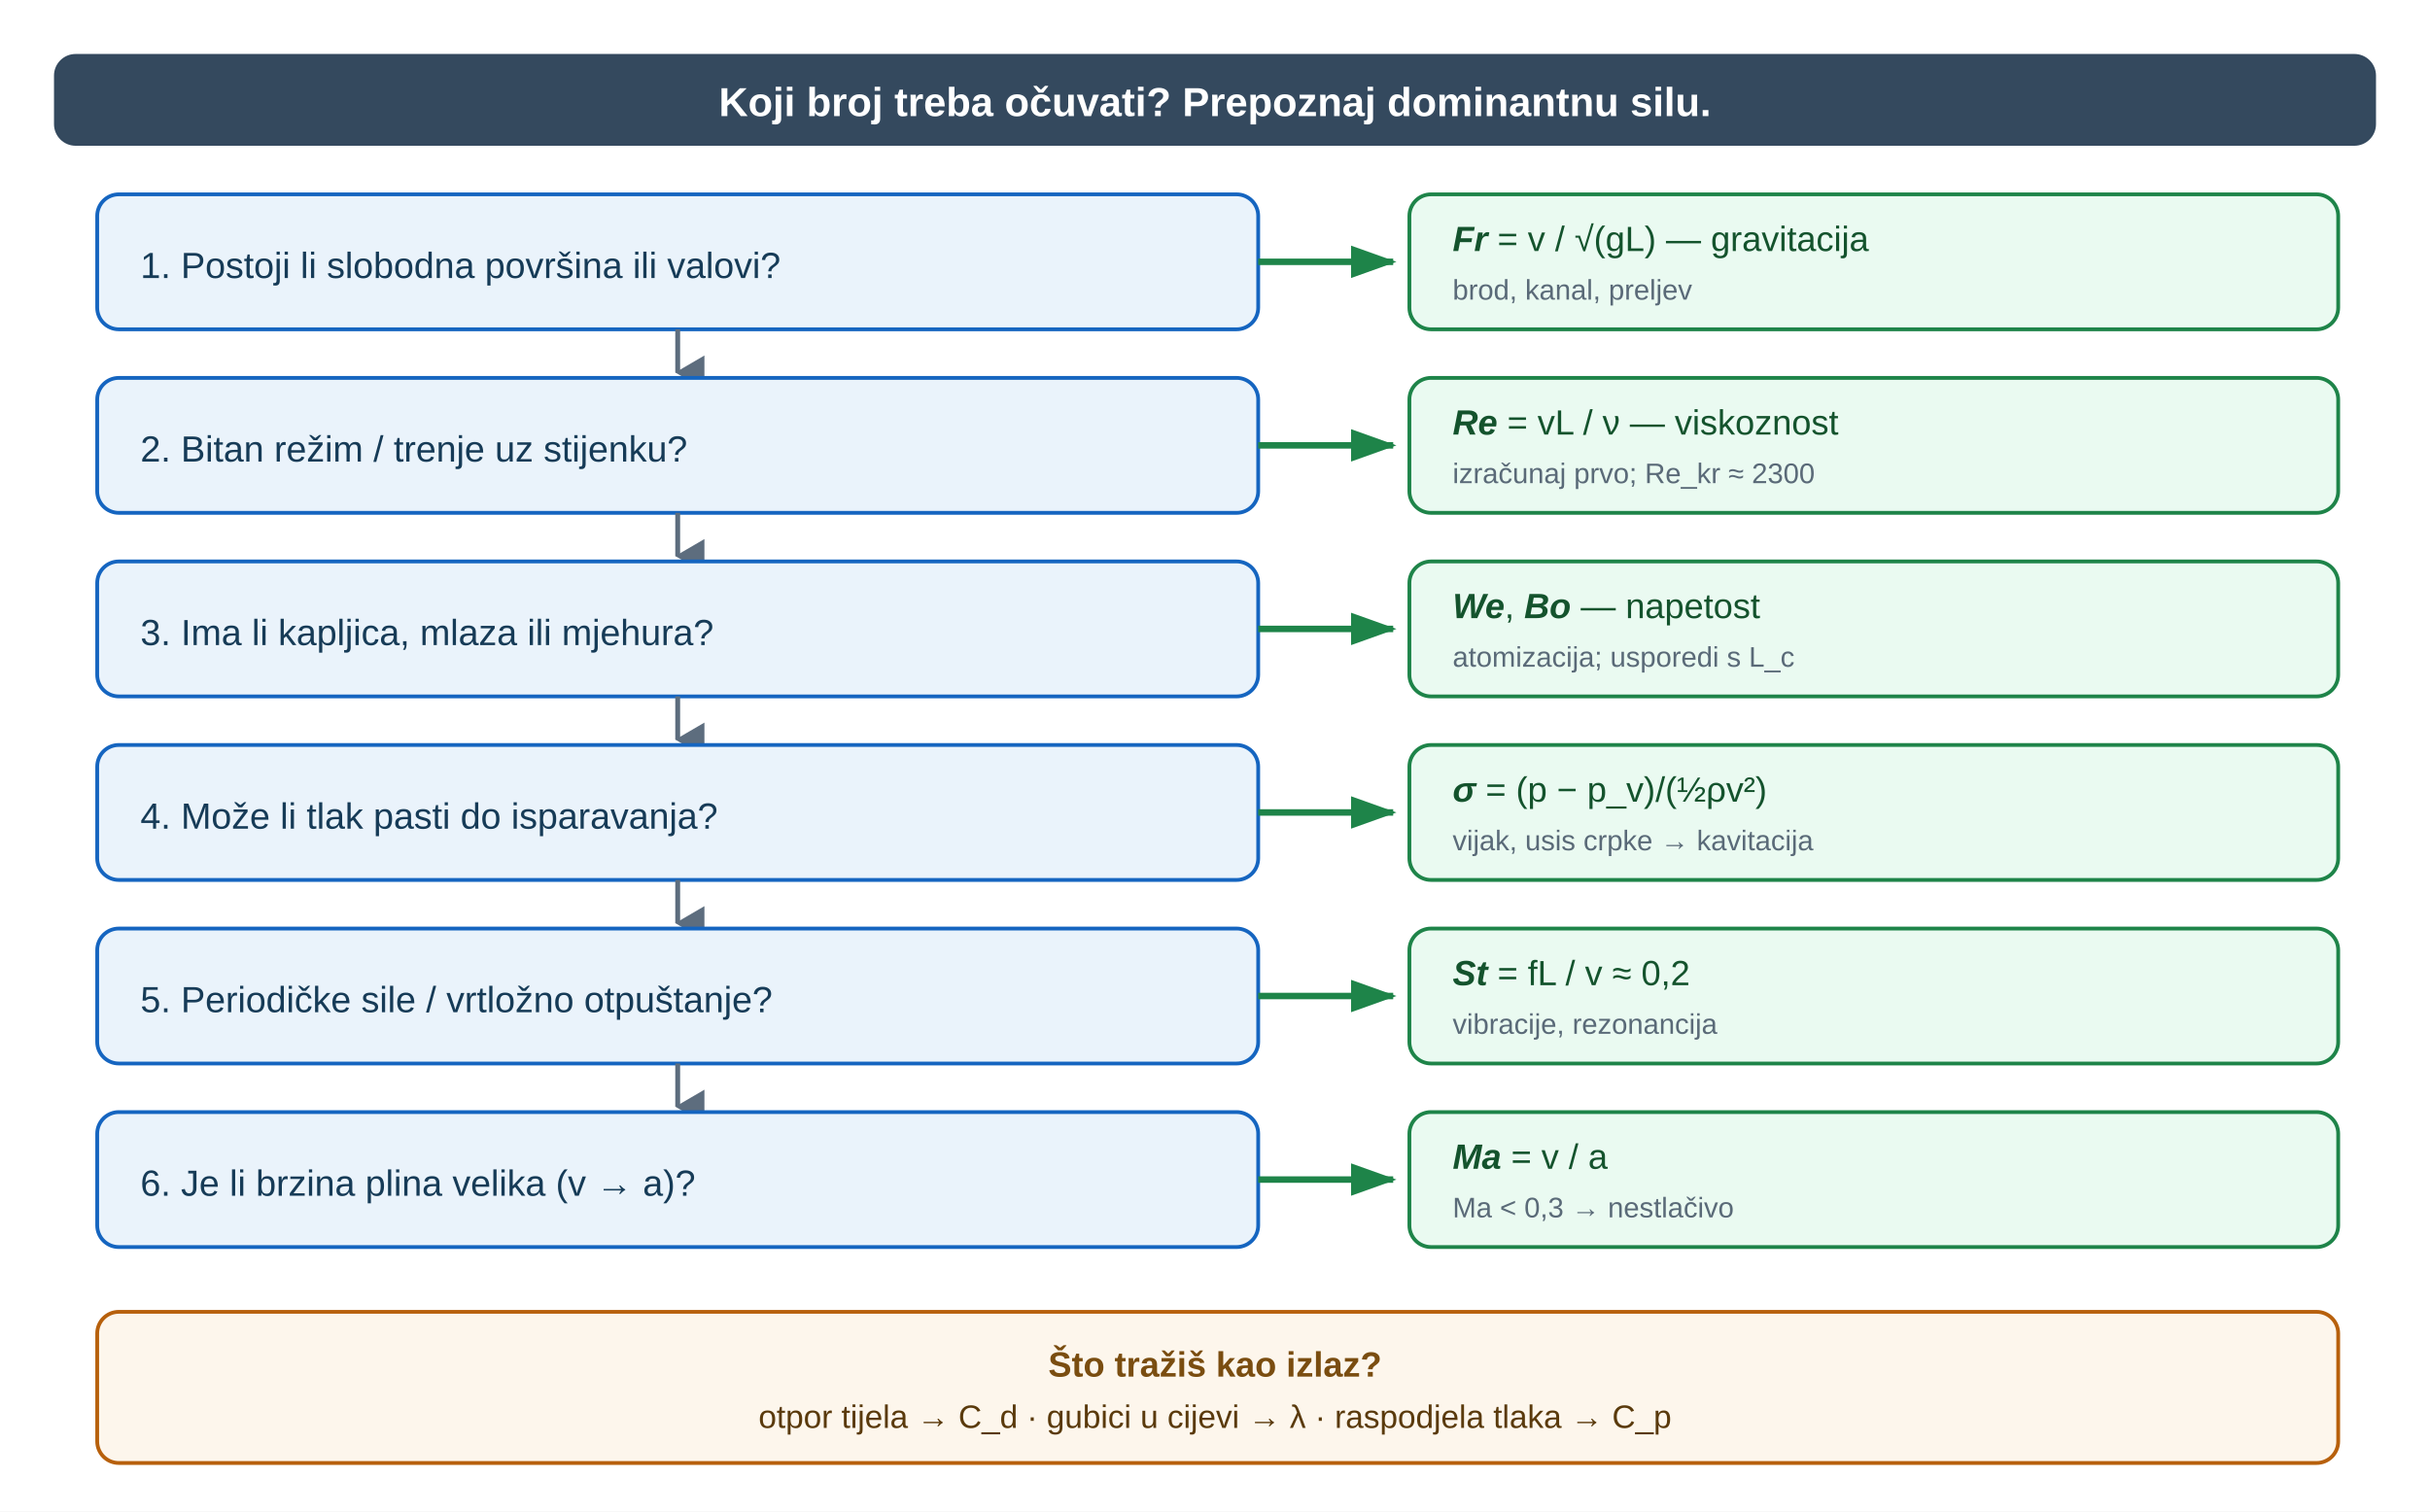
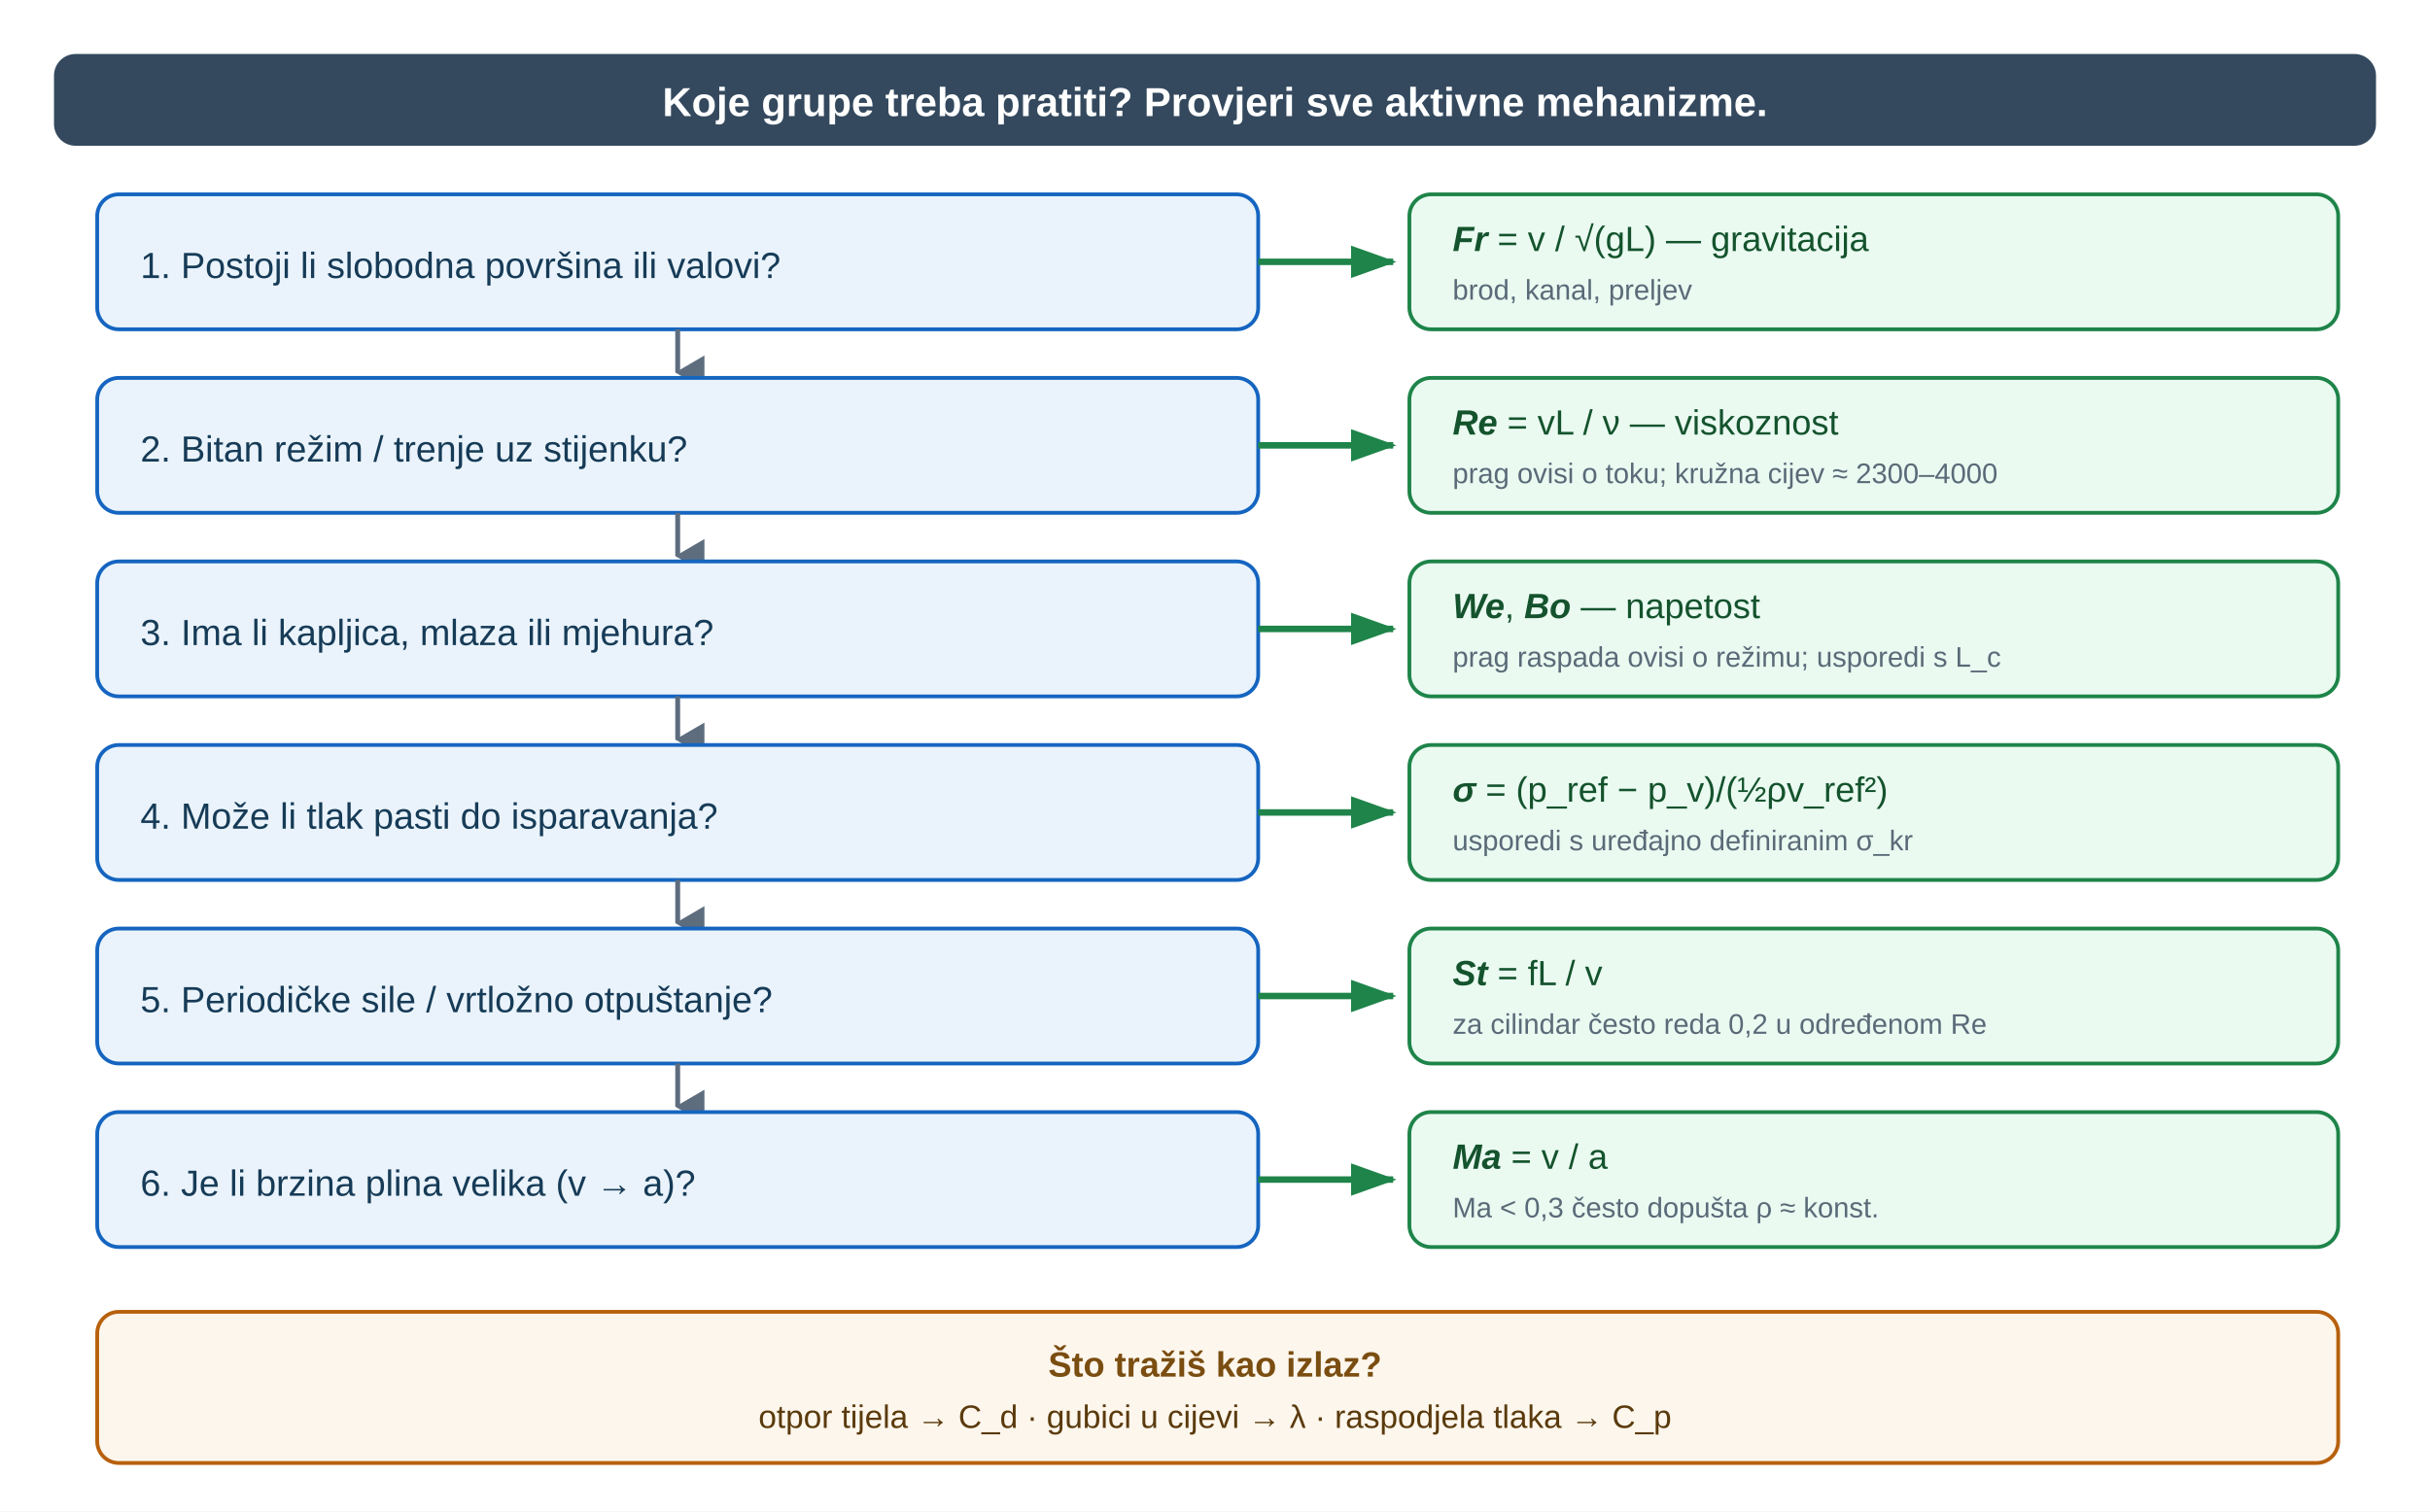
<svg xmlns="http://www.w3.org/2000/svg" viewBox="0 0 900 560" role="img" aria-labelledby="u14fo_title u14fo_desc" preserveAspectRatio="xMidYMid meet" style="display:block;width:100%;max-width:900px;height:auto;">
  <defs>
    <marker id="u14fo_aDown" markerWidth="7" markerHeight="6" refX="3.5" refY="5.5" orient="auto">
      <path d="M0,0 L7,0 L3.5,6 z" fill="#5d6d7e" />
    </marker>
    <marker id="u14fo_aG" markerWidth="7" markerHeight="5" refX="6.5" refY="2.5" orient="auto">
      <path d="M0,0 L0,5 L7,2.5 z" fill="#1e8449" />
    </marker>
  </defs>
  <rect width="900" height="560" fill="#ffffff" />
  <rect x="20" y="20" width="860" height="34" rx="8" fill="#34495e" />
-   <text x="450" y="43" font-family="'Segoe UI',Arial,sans-serif" font-size="15" font-weight="700" text-anchor="middle" fill="#ffffff">Koji broj treba očuvati? Prepoznaj dominantnu silu.</text>
+   <text x="450" y="43" font-family="'Segoe UI',Arial,sans-serif" font-size="15" font-weight="700" text-anchor="middle" fill="#ffffff">Koje grupe treba pratiti? Provjeri sve aktivne mehanizme.</text>
  <rect x="36" y="72" width="430" height="50" rx="8" fill="#eaf3fb" stroke="#1565c0" stroke-width="1.4" />
  <line x1="466" y1="97" x2="516" y2="97" stroke="#1e8449" stroke-width="2.4" marker-end="url(#u14fo_aG)" />
  <rect x="522" y="72" width="344" height="50" rx="8" fill="#eafaf1" stroke="#1e8449" stroke-width="1.4" />
  <line x1="251" y1="122" x2="251" y2="138" stroke="#5d6d7e" stroke-width="1.8" marker-end="url(#u14fo_aDown)" />
  <rect x="36" y="140" width="430" height="50" rx="8" fill="#eaf3fb" stroke="#1565c0" stroke-width="1.4" />
  <line x1="466" y1="165" x2="516" y2="165" stroke="#1e8449" stroke-width="2.4" marker-end="url(#u14fo_aG)" />
  <rect x="522" y="140" width="344" height="50" rx="8" fill="#eafaf1" stroke="#1e8449" stroke-width="1.4" />
  <line x1="251" y1="190" x2="251" y2="206" stroke="#5d6d7e" stroke-width="1.8" marker-end="url(#u14fo_aDown)" />
  <rect x="36" y="208" width="430" height="50" rx="8" fill="#eaf3fb" stroke="#1565c0" stroke-width="1.4" />
  <line x1="466" y1="233" x2="516" y2="233" stroke="#1e8449" stroke-width="2.4" marker-end="url(#u14fo_aG)" />
  <rect x="522" y="208" width="344" height="50" rx="8" fill="#eafaf1" stroke="#1e8449" stroke-width="1.4" />
  <line x1="251" y1="258" x2="251" y2="274" stroke="#5d6d7e" stroke-width="1.8" marker-end="url(#u14fo_aDown)" />
  <rect x="36" y="276" width="430" height="50" rx="8" fill="#eaf3fb" stroke="#1565c0" stroke-width="1.4" />
  <line x1="466" y1="301" x2="516" y2="301" stroke="#1e8449" stroke-width="2.4" marker-end="url(#u14fo_aG)" />
  <rect x="522" y="276" width="344" height="50" rx="8" fill="#eafaf1" stroke="#1e8449" stroke-width="1.4" />
  <line x1="251" y1="326" x2="251" y2="342" stroke="#5d6d7e" stroke-width="1.8" marker-end="url(#u14fo_aDown)" />
  <rect x="36" y="344" width="430" height="50" rx="8" fill="#eaf3fb" stroke="#1565c0" stroke-width="1.4" />
  <line x1="466" y1="369" x2="516" y2="369" stroke="#1e8449" stroke-width="2.4" marker-end="url(#u14fo_aG)" />
  <rect x="522" y="344" width="344" height="50" rx="8" fill="#eafaf1" stroke="#1e8449" stroke-width="1.4" />
  <line x1="251" y1="394" x2="251" y2="410" stroke="#5d6d7e" stroke-width="1.8" marker-end="url(#u14fo_aDown)" />
  <rect x="36" y="412" width="430" height="50" rx="8" fill="#eaf3fb" stroke="#1565c0" stroke-width="1.4" />
  <line x1="466" y1="437" x2="516" y2="437" stroke="#1e8449" stroke-width="2.4" marker-end="url(#u14fo_aG)" />
  <rect x="522" y="412" width="344" height="50" rx="8" fill="#eafaf1" stroke="#1e8449" stroke-width="1.4" />
  <rect x="36" y="486" width="830" height="56" rx="8" fill="#fdf6ec" stroke="#b7600c" stroke-width="1.4" />
  <text x="52" y="103" font-family="'Segoe UI',Arial,sans-serif" font-size="13.5" fill="#163b57">1. Postoji li slobodna površina ili valovi?</text>
  <text x="52" y="171" font-family="'Segoe UI',Arial,sans-serif" font-size="13.5" fill="#163b57">2. Bitan režim / trenje uz stijenku?</text>
  <text x="52" y="239" font-family="'Segoe UI',Arial,sans-serif" font-size="13.5" fill="#163b57">3. Ima li kapljica, mlaza ili mjehura?</text>
  <text x="52" y="307" font-family="'Segoe UI',Arial,sans-serif" font-size="13.5" fill="#163b57">4. Može li tlak pasti do isparavanja?</text>
  <text x="52" y="375" font-family="'Segoe UI',Arial,sans-serif" font-size="13.5" fill="#163b57">5. Periodičke sile / vrtložno otpuštanje?</text>
  <text x="52" y="443" font-family="'Segoe UI',Arial,sans-serif" font-size="13.5" fill="#163b57">6. Je li brzina plina velika (v → a)?</text>
  <text x="538" y="93" font-family="'Segoe UI',Arial,sans-serif" font-size="13" fill="#14532d">
    <tspan font-weight="700" font-style="italic">Fr</tspan> = v / √(gL) — gravitacija</text>
  <text x="538" y="111" font-family="'Segoe UI',Arial,sans-serif" font-size="10.5" fill="#5a6a78">brod, kanal, preljev</text>
  <text x="538" y="161" font-family="'Segoe UI',Arial,sans-serif" font-size="13" fill="#14532d">
    <tspan font-weight="700" font-style="italic">Re</tspan> = vL / ν — viskoznost</text>
-   <text x="538" y="179" font-family="'Segoe UI',Arial,sans-serif" font-size="10.5" fill="#5a6a78">izračunaj prvo; Re_kr ≈ 2300</text>
+   <text x="538" y="179" font-family="'Segoe UI',Arial,sans-serif" font-size="10.5" fill="#5a6a78">prag ovisi o toku; kružna cijev ≈ 2300–4000</text>
  <text x="538" y="229" font-family="'Segoe UI',Arial,sans-serif" font-size="13" fill="#14532d">
    <tspan font-weight="700" font-style="italic">We</tspan>, <tspan font-weight="700" font-style="italic">Bo</tspan> — napetost</text>
-   <text x="538" y="247" font-family="'Segoe UI',Arial,sans-serif" font-size="10.5" fill="#5a6a78">atomizacija; usporedi s L_c</text>
+   <text x="538" y="247" font-family="'Segoe UI',Arial,sans-serif" font-size="10.5" fill="#5a6a78">prag raspada ovisi o režimu; usporedi s L_c</text>
  <text x="538" y="297" font-family="'Segoe UI',Arial,sans-serif" font-size="13" fill="#14532d">
-     <tspan font-weight="700" font-style="italic">σ</tspan> = (p − p_v)/(½ρv²)</text>
-   <text x="538" y="315" font-family="'Segoe UI',Arial,sans-serif" font-size="10.5" fill="#5a6a78">vijak, usis crpke → kavitacija</text>
+     <tspan font-weight="700" font-style="italic">σ</tspan> = (p_ref − p_v)/(½ρv_ref²)</text>
+   <text x="538" y="315" font-family="'Segoe UI',Arial,sans-serif" font-size="10.5" fill="#5a6a78">usporedi s uređajno definiranim σ_kr</text>
  <text x="538" y="365" font-family="'Segoe UI',Arial,sans-serif" font-size="13" fill="#14532d">
-     <tspan font-weight="700" font-style="italic">St</tspan> = fL / v ≈ 0,2</text>
-   <text x="538" y="383" font-family="'Segoe UI',Arial,sans-serif" font-size="10.5" fill="#5a6a78">vibracije, rezonancija</text>
+     <tspan font-weight="700" font-style="italic">St</tspan> = fL / v</text>
+   <text x="538" y="383" font-family="'Segoe UI',Arial,sans-serif" font-size="10.5" fill="#5a6a78">za cilindar često reda 0,2 u određenom Re</text>
  <text x="538" y="433" font-family="'Segoe UI',Arial,sans-serif" font-size="13" fill="#14532d">
    <tspan font-weight="700" font-style="italic">Ma</tspan> = v / a</text>
-   <text x="538" y="451" font-family="'Segoe UI',Arial,sans-serif" font-size="10.5" fill="#5a6a78">Ma &lt; 0,3 → nestlačivo</text>
+   <text x="538" y="451" font-family="'Segoe UI',Arial,sans-serif" font-size="10.5" fill="#5a6a78">Ma &lt; 0,3 često dopušta ρ ≈ konst.</text>
  <text x="450" y="510" font-family="'Segoe UI',Arial,sans-serif" font-size="13" font-weight="700" text-anchor="middle" fill="#7a4d10">Što tražiš kao izlaz?</text>
  <text x="450" y="529" font-family="'Segoe UI',Arial,sans-serif" font-size="12" text-anchor="middle" fill="#5a3a0c">otpor tijela → C_d   ·   gubici u cijevi → λ   ·   raspodjela tlaka → C_p</text>
</svg>
